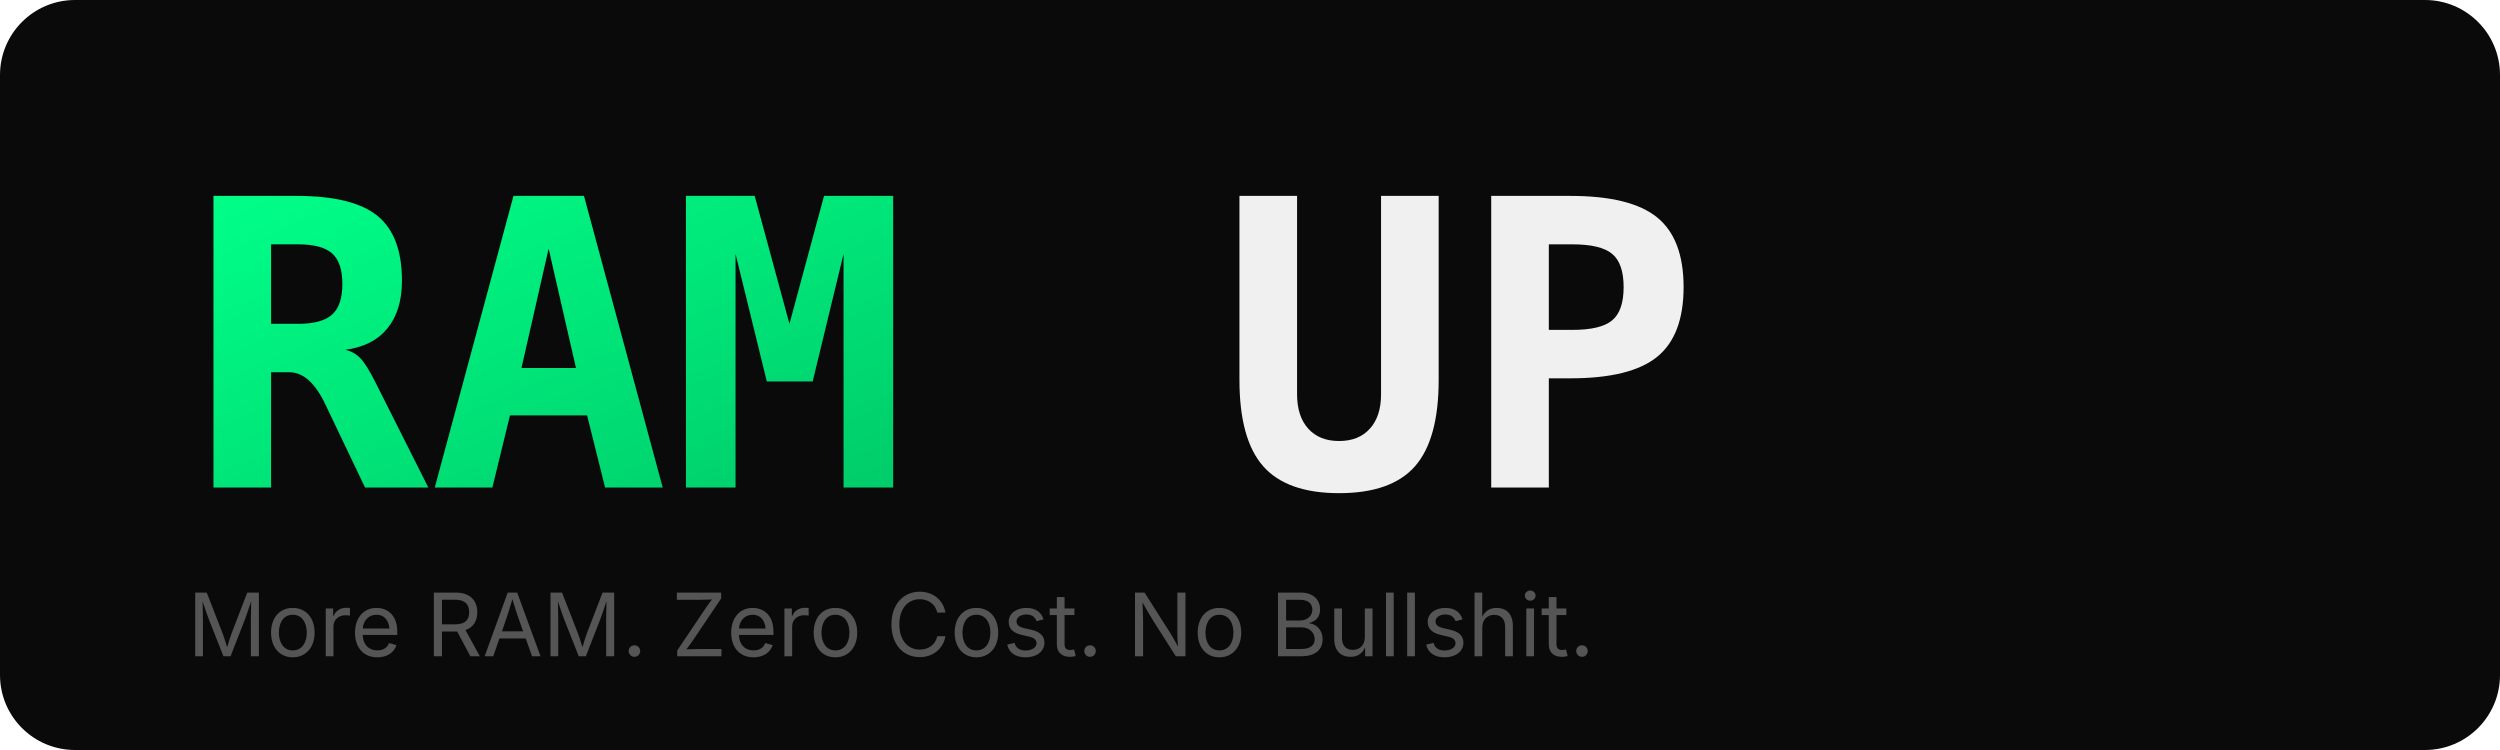
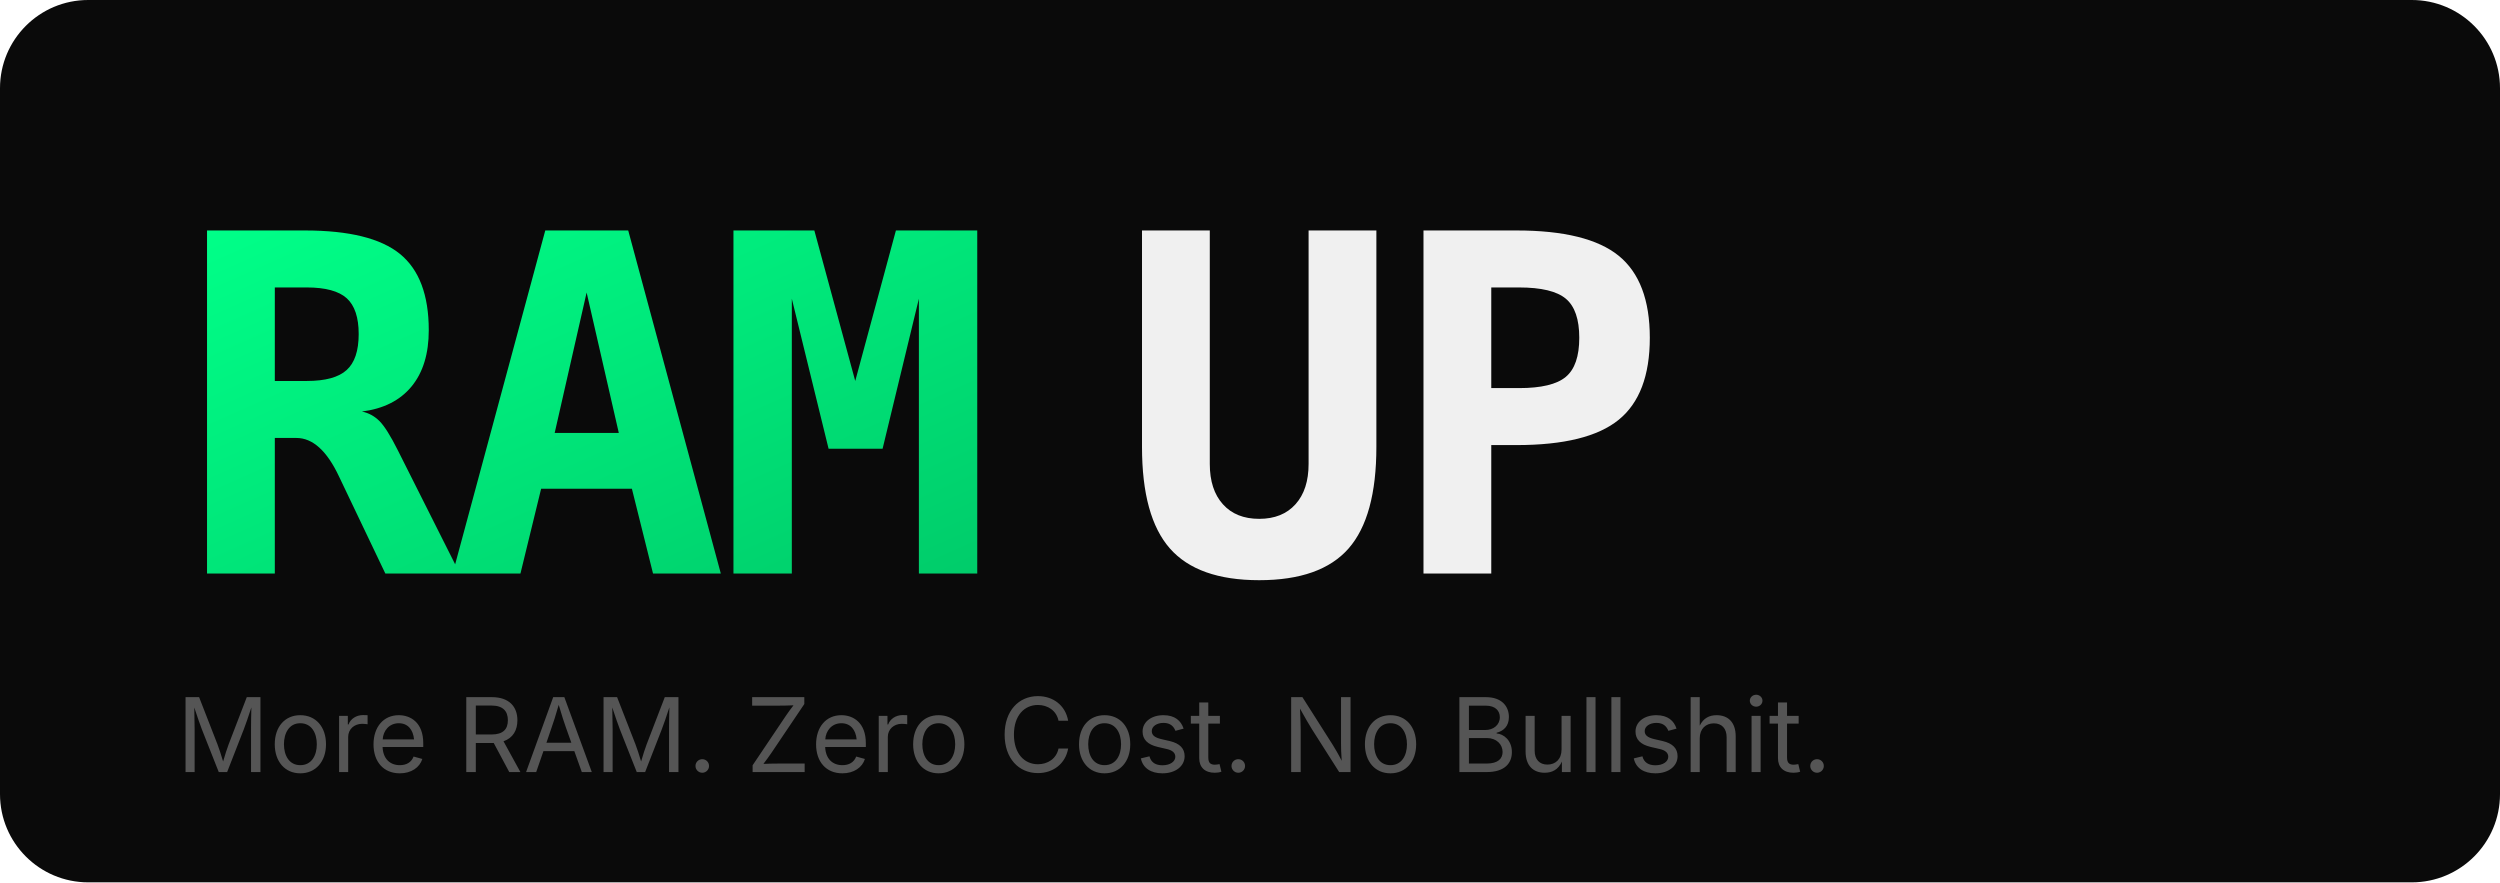
- <svg xmlns="http://www.w3.org/2000/svg" width="400" height="120" viewBox="0 0 400 120">
+ <svg xmlns="http://www.w3.org/2000/svg" width="340" height="120" viewBox="0 0 340 120">
  <defs>
    <linearGradient id="grad" x1="0%" y1="0%" x2="100%" y2="100%">
      <stop offset="0%" style="stop-color:#00ff88;stop-opacity:1" />
      <stop offset="100%" style="stop-color:#00cc6a;stop-opacity:1" />
    </linearGradient>
  </defs>
-   <rect width="400" height="120" rx="12" fill="#0a0a0a" />
-   <text x="30" y="78" font-family="'JetBrains Mono', 'Fira Code', monospace" font-weight="700" font-size="64" fill="url(#grad)">RAM</text>
-   <text x="195" y="78" font-family="'JetBrains Mono', 'Fira Code', monospace" font-weight="700" font-size="64" fill="#f0f0f0">UP</text>
-   <text x="30" y="105" font-family="'Inter', sans-serif" font-weight="400" font-size="14" fill="#555">More RAM. Zero Cost. No Bullshit.</text>
+   <rect width="340" height="120" rx="12" fill="#0a0a0a" />
+   <text x="24" y="78" font-family="'JetBrains Mono', 'Fira Code', monospace" font-weight="700" font-size="64" fill="url(#grad)" letter-spacing="-2">RAM</text>
+   <text x="152" y="78" font-family="'JetBrains Mono', 'Fira Code', monospace" font-weight="700" font-size="64" fill="#f0f0f0" letter-spacing="-2">UP</text>
+   <text x="24" y="105" font-family="'Inter', sans-serif" font-weight="400" font-size="14" fill="#555">More RAM. Zero Cost. No Bullshit.</text>
</svg>
